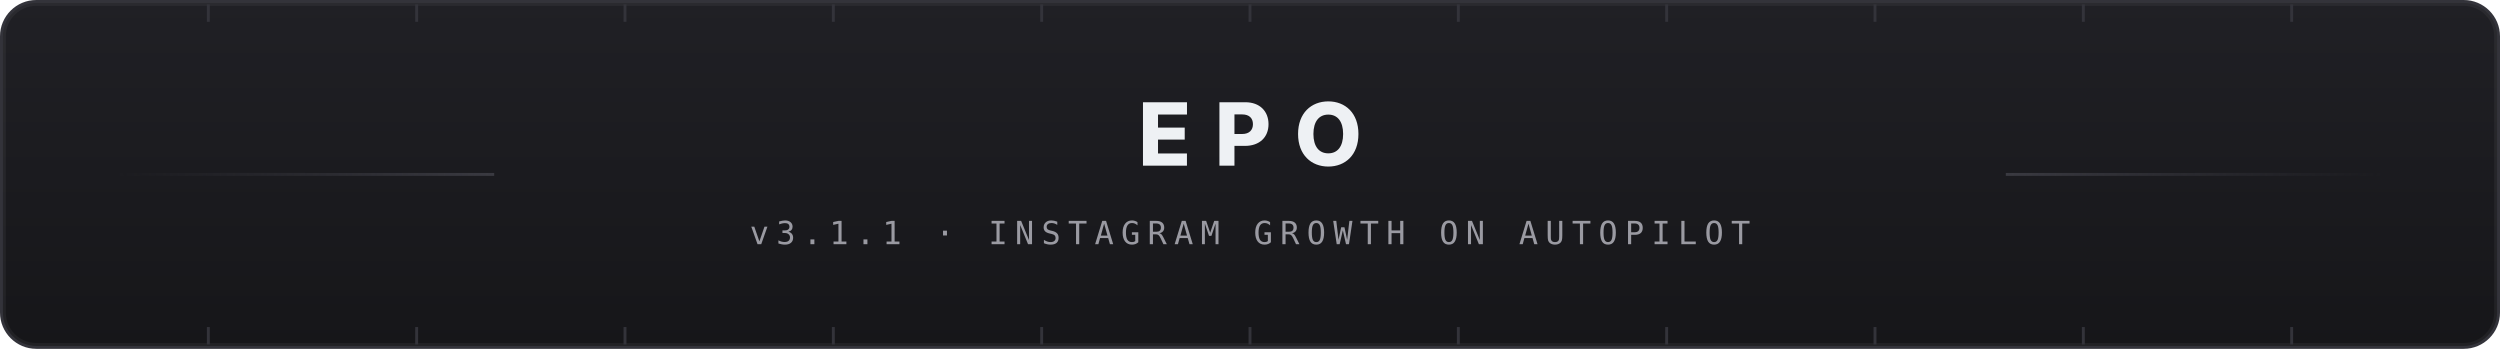
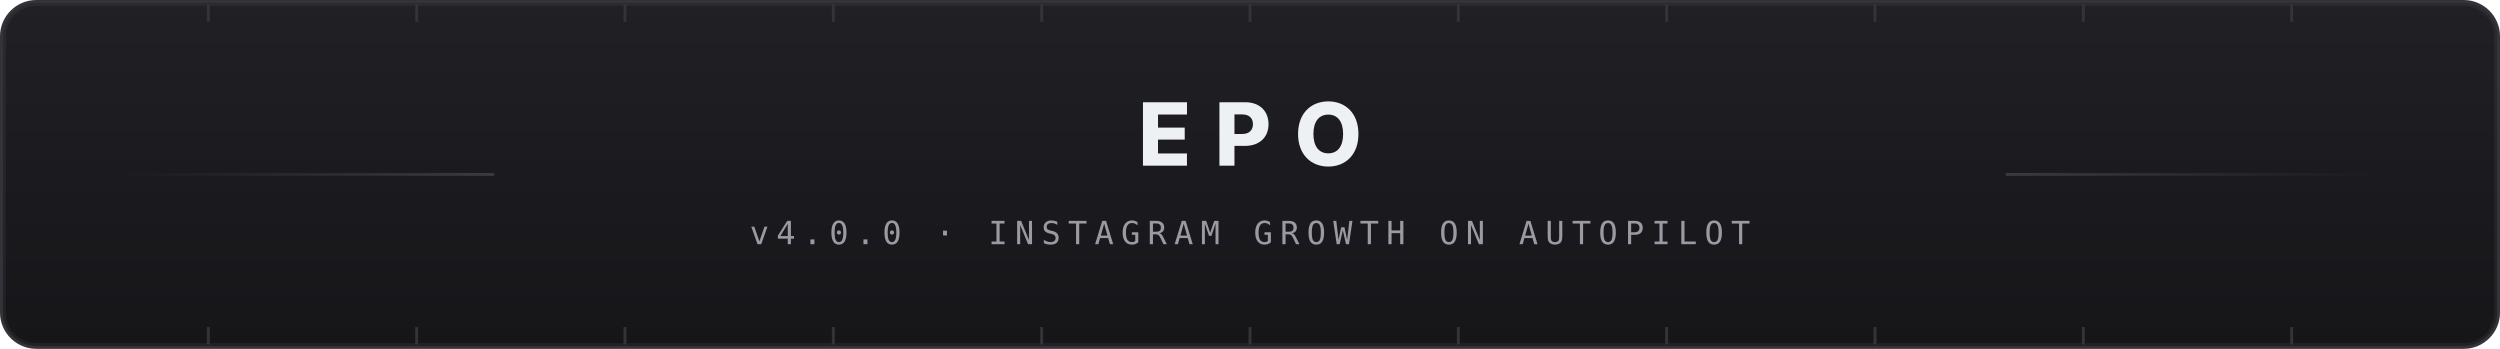
- <svg xmlns="http://www.w3.org/2000/svg" width="860" height="120" viewBox="0 0 860 120" role="img" aria-label="Epo v3.1.1">
+ <svg xmlns="http://www.w3.org/2000/svg" width="860" height="120" viewBox="0 0 860 120" role="img" aria-label="Epo v4.0.0">
  <defs>
    <linearGradient id="p" x1="0" y1="0" x2="0" y2="1">
      <stop offset="0" stop-color="#202025" />
      <stop offset="1" stop-color="#161619" />
    </linearGradient>
    <linearGradient id="rl" x1="0" y1="0" x2="1" y2="0">
      <stop offset="0" stop-color="#33333a" stop-opacity="0" />
      <stop offset="1" stop-color="#3a3a41" />
    </linearGradient>
    <linearGradient id="rr" x1="0" y1="0" x2="1" y2="0">
      <stop offset="0" stop-color="#3a3a41" />
      <stop offset="1" stop-color="#33333a" stop-opacity="0" />
    </linearGradient>
  </defs>
  <rect x="0.5" y="0.5" width="859" height="119" rx="12" fill="url(#p)" stroke="#33333a" />
  <rect x="1.5" y="1.5" width="857" height="117" rx="11" fill="none" stroke="rgba(255,255,255,0.05)" />
  <line x1="71.667" y1="1.5" x2="71.667" y2="7.5" stroke="#33333a" />
  <line x1="71.667" y1="118.5" x2="71.667" y2="112.5" stroke="#33333a" />
  <line x1="143.333" y1="1.5" x2="143.333" y2="7.5" stroke="#33333a" />
  <line x1="143.333" y1="118.5" x2="143.333" y2="112.5" stroke="#33333a" />
  <line x1="215" y1="1.5" x2="215" y2="7.5" stroke="#33333a" />
  <line x1="215" y1="118.5" x2="215" y2="112.5" stroke="#33333a" />
  <line x1="286.667" y1="1.5" x2="286.667" y2="7.5" stroke="#33333a" />
  <line x1="286.667" y1="118.5" x2="286.667" y2="112.5" stroke="#33333a" />
  <line x1="358.333" y1="1.5" x2="358.333" y2="7.5" stroke="#33333a" />
  <line x1="358.333" y1="118.5" x2="358.333" y2="112.5" stroke="#33333a" />
  <line x1="430" y1="1.5" x2="430" y2="7.5" stroke="#33333a" />
  <line x1="430" y1="118.5" x2="430" y2="112.5" stroke="#33333a" />
  <line x1="501.667" y1="1.5" x2="501.667" y2="7.5" stroke="#33333a" />
  <line x1="501.667" y1="118.5" x2="501.667" y2="112.5" stroke="#33333a" />
  <line x1="573.333" y1="1.5" x2="573.333" y2="7.5" stroke="#33333a" />
  <line x1="573.333" y1="118.5" x2="573.333" y2="112.5" stroke="#33333a" />
  <line x1="645" y1="1.5" x2="645" y2="7.5" stroke="#33333a" />
  <line x1="645" y1="118.5" x2="645" y2="112.5" stroke="#33333a" />
  <line x1="716.667" y1="1.5" x2="716.667" y2="7.5" stroke="#33333a" />
  <line x1="716.667" y1="118.5" x2="716.667" y2="112.5" stroke="#33333a" />
  <line x1="788.333" y1="1.5" x2="788.333" y2="7.5" stroke="#33333a" />
  <line x1="788.333" y1="118.5" x2="788.333" y2="112.5" stroke="#33333a" />
  <rect x="40" y="59.5" width="130" height="1" fill="url(#rl)" />
  <rect x="690" y="59.5" width="130" height="1" fill="url(#rr)" />
  <text x="430" y="57" text-anchor="middle" font-family="-apple-system, BlinkMacSystemFont, 'Segoe UI', sans-serif" font-size="30" font-weight="800" letter-spacing="8" fill="#eef1f4" textLength="76" lengthAdjust="spacing">EPO</text>
-   <text x="430" y="84" text-anchor="middle" font-family="ui-monospace, 'SF Mono', Menlo, Consolas, monospace" font-size="11" letter-spacing="2.5" fill="#9a9aa2" textLength="281" lengthAdjust="spacing">v3.1.1 · INSTAGRAM GROWTH ON AUTOPILOT</text>
+   <text x="430" y="84" text-anchor="middle" font-family="ui-monospace, 'SF Mono', Menlo, Consolas, monospace" font-size="11" letter-spacing="2.5" fill="#9a9aa2" textLength="281" lengthAdjust="spacing">v4.0.0 · INSTAGRAM GROWTH ON AUTOPILOT</text>
</svg>
